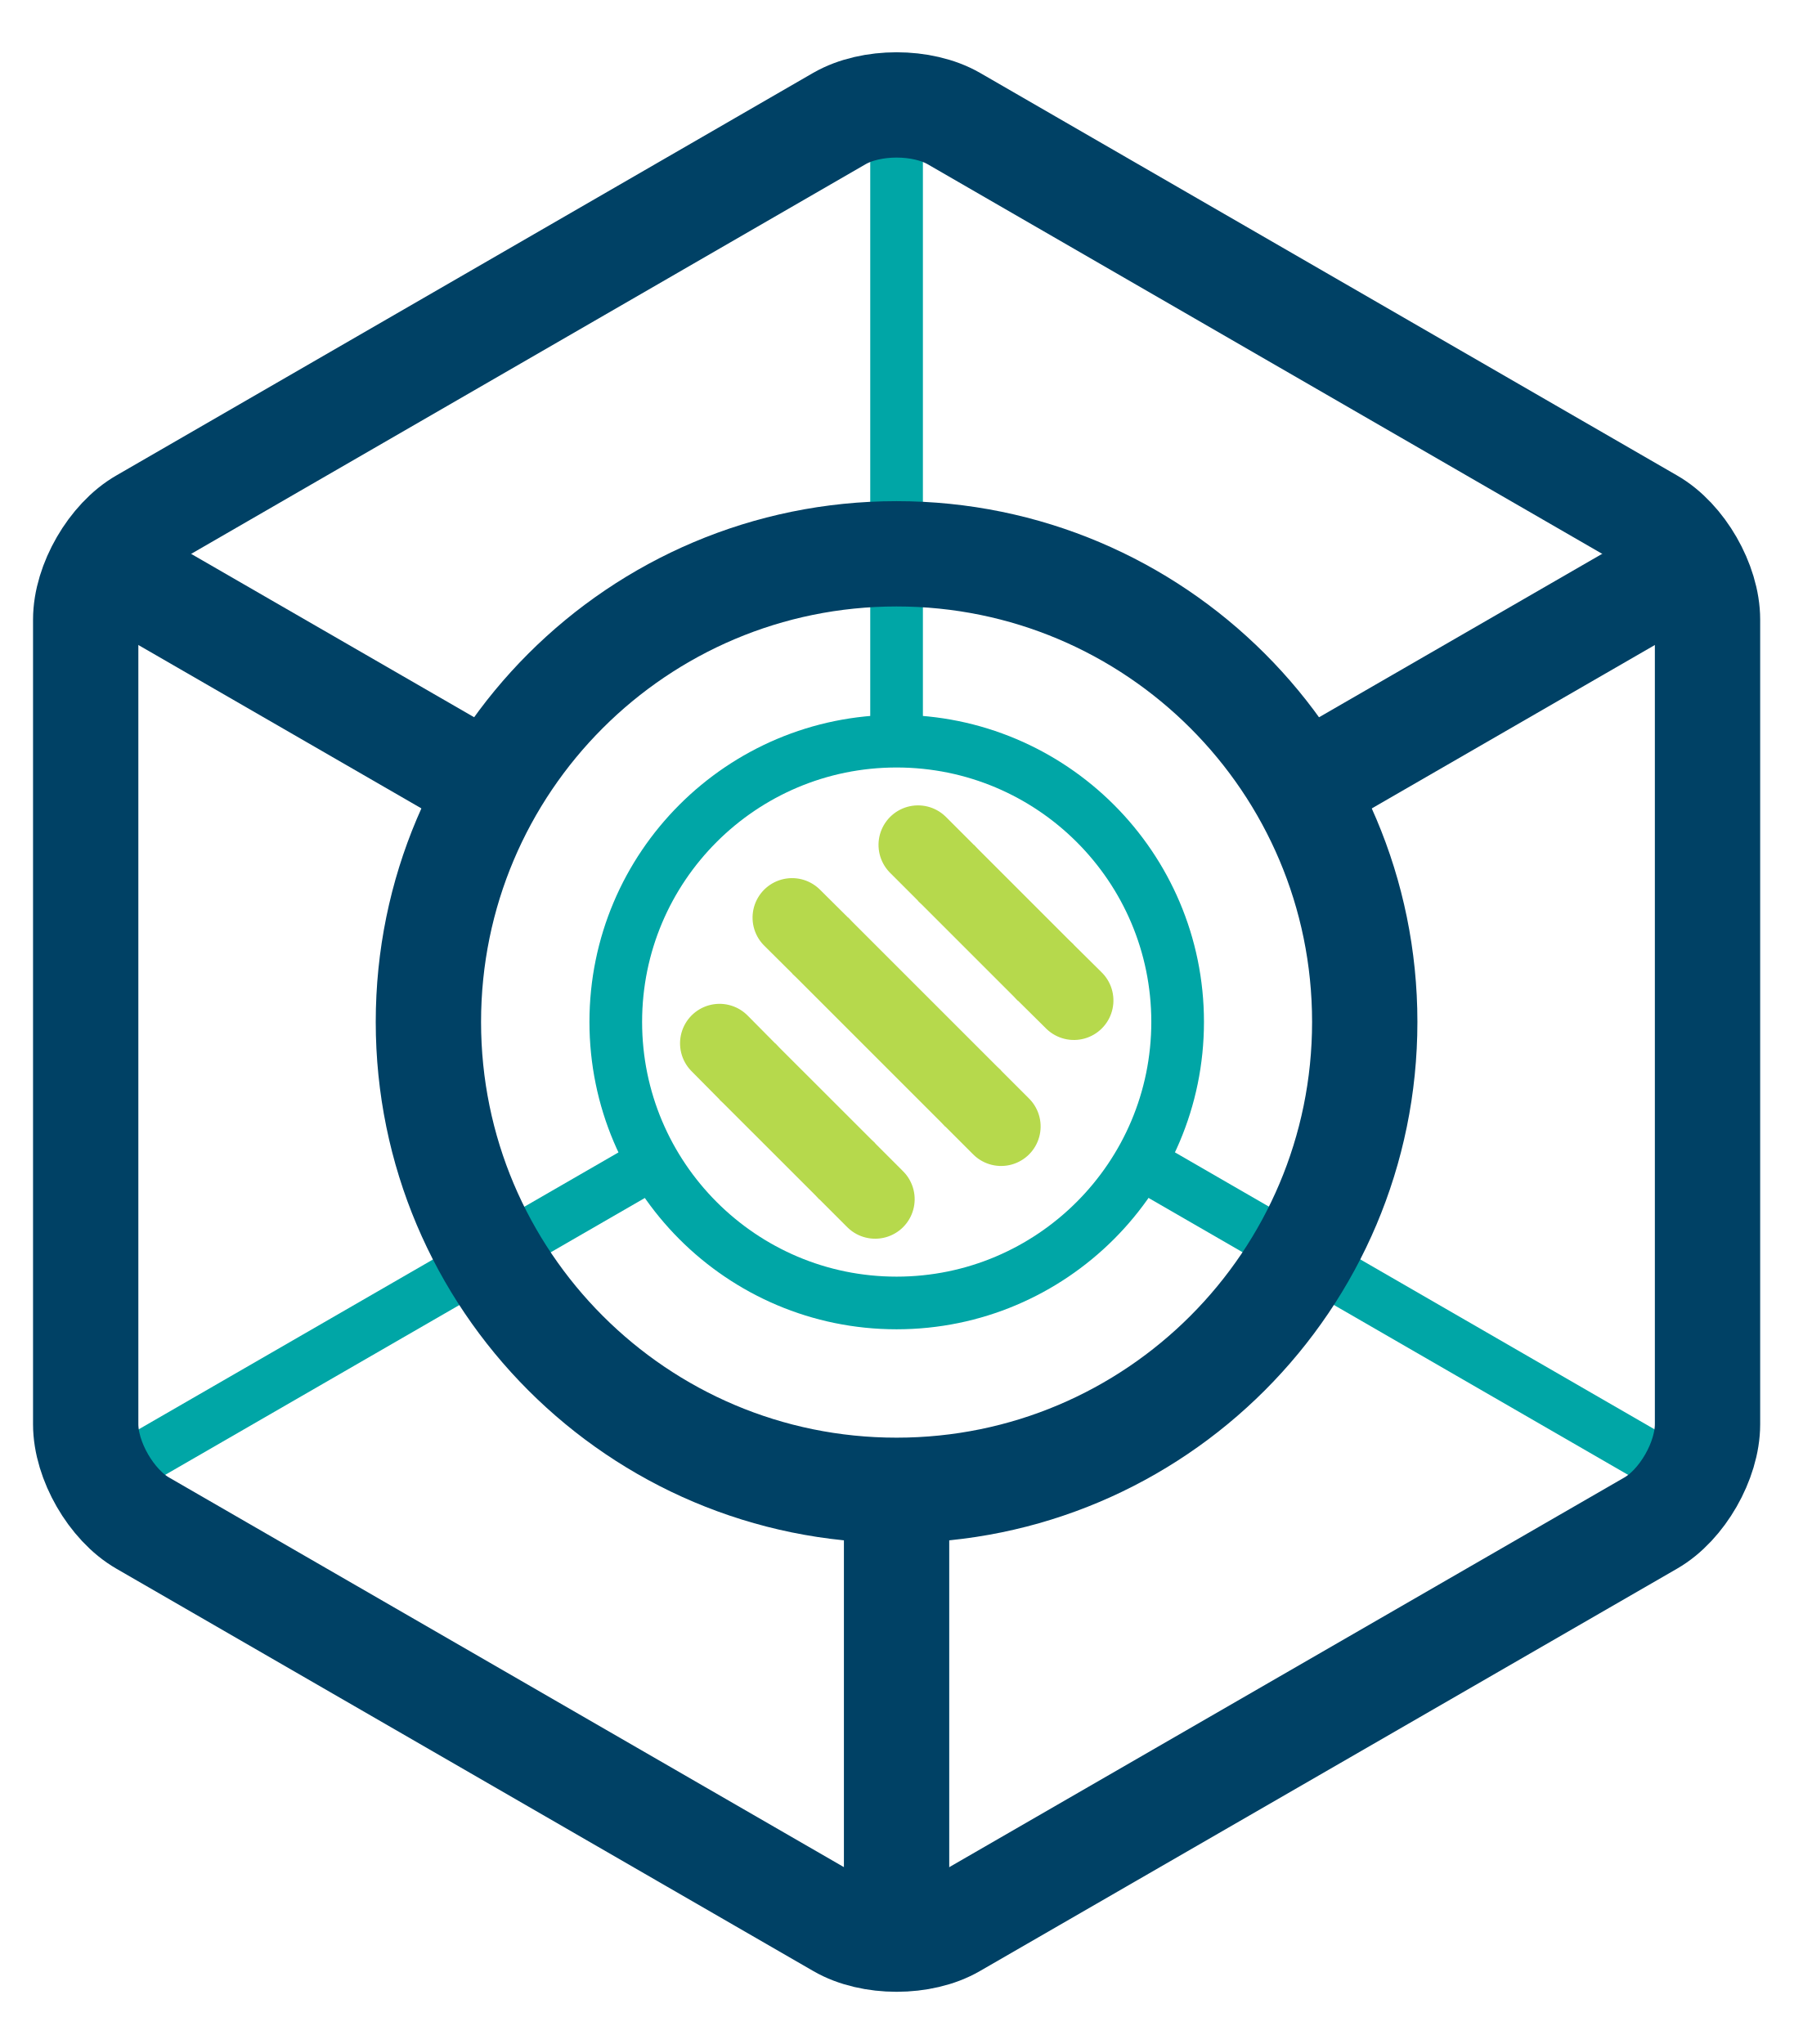
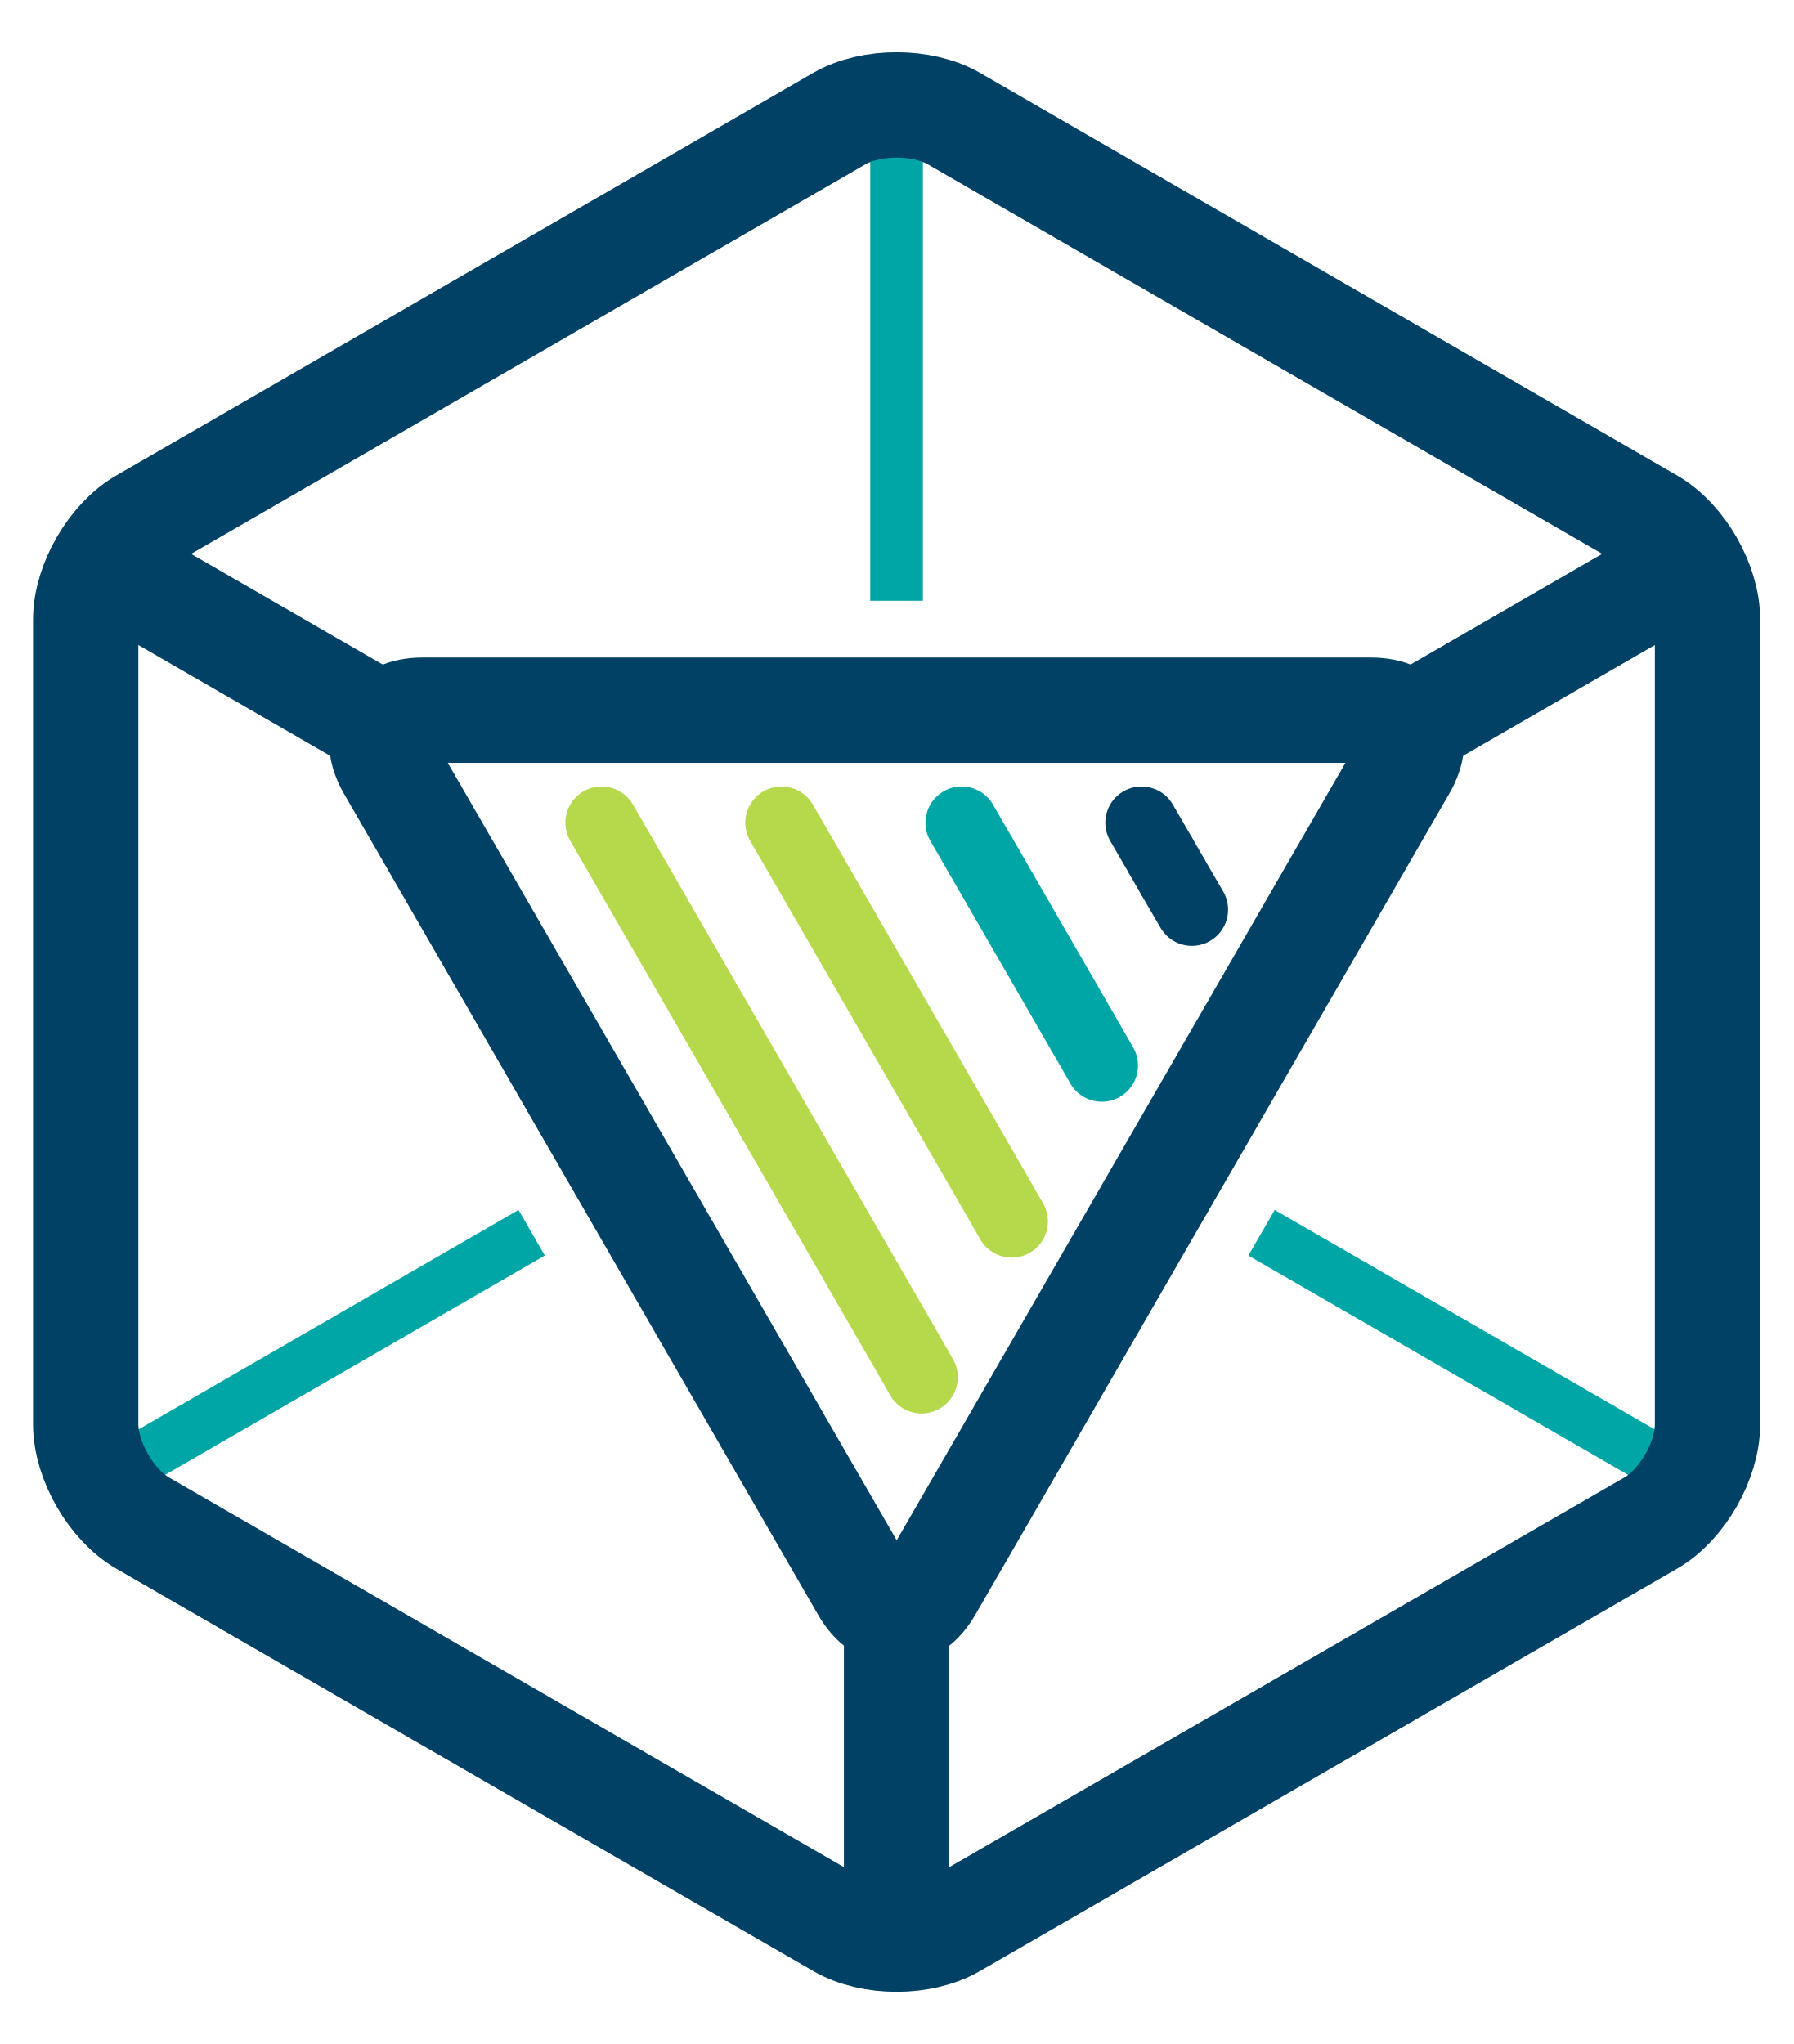
<svg xmlns="http://www.w3.org/2000/svg" width="27.143pt" height="30.94pt" viewBox="0 0 27.143 30.94" version="1.1">
  <defs>
    <clipPath id="clip1">
-       <path d="M 12 21 L 15 21 L 15 30.941 L 12 30.941 Z M 12 21 " />
+       <path d="M 12 23 L 15 23 L 15 30.941 L 12 30.941 Z M 12 23 " />
    </clipPath>
    <clipPath id="clip2">
-       <path d="M 5 6 L 27.145 6 L 27.145 30.941 L 5 30.941 Z M 5 6 " />
+       <path d="M 7 7 L 27.145 7 L 27.145 30.941 L 7 30.941 Z M 7 7 " />
    </clipPath>
    <clipPath id="clip3">
-       <path d="M 0 6 L 22 6 L 22 30.941 L 0 30.941 Z M 0 6 " />
+       <path d="M 0 7 L 20 7 L 20 30.941 L 0 30.941 Z M 0 7 " />
+     </clipPath>
+     <clipPath id="clip4">
+       <path d="M 2 0 L 27.145 0 L 27.145 29 L 2 29 Z M 2 0 " />
+     </clipPath>
+     <clipPath id="clip5">
+       <path d="M 1 0 L 27.145 0 L 27.145 29 L 1 29 Z M 1 0 " />
+     </clipPath>
+     <clipPath id="clip6">
+       <path d="M 2 0 L 27.145 0 L 27.145 30 L 2 30 Z M 2 0 " />
+     </clipPath>
+     <clipPath id="clip7">
+       <path d="M 0 0 L 27.145 0 L 27.145 29 L 0 29 Z M 0 0 " />
+     </clipPath>
+     <clipPath id="clip8">
+       <path d="M 0 0 L 27.145 0 L 27.145 29 L 0 29 Z M 0 0 " />
+     </clipPath>
+     <clipPath id="clip9">
+       <path d="M 0 2 L 27.145 2 L 27.145 30.941 L 0 30.941 Z M 0 2 " />
+     </clipPath>
+     <clipPath id="clip10">
+       <path d="M 0 4 L 27.145 4 L 27.145 30.941 L 0 30.941 Z M 0 4 " />
    </clipPath>
  </defs>
  <g id="surface1">
    <g clip-path="url(#clip1)" clip-rule="nonzero">
-       <path style="fill:none;stroke-width:1.594;stroke-linecap:butt;stroke-linejoin:miter;stroke:rgb(0%,25.49%,39.609%);stroke-opacity:1;stroke-miterlimit:10;" d="M -0.001 -7.089 L -0.001 -14.175 " transform="matrix(1,0,0,-1,13.571,15.47)" />
+       <path style="fill:none;stroke-width:1.594;stroke-linecap:butt;stroke-linejoin:miter;stroke:rgb(0%,25.49%,39.609%);stroke-opacity:1;stroke-miterlimit:10;" d="M -0.001 -8.503 L -0.001 -14.175 " transform="matrix(1,0,0,-1,13.571,15.47)" />
    </g>
-     <path style="fill:none;stroke-width:1.594;stroke-linecap:butt;stroke-linejoin:miter;stroke:rgb(0%,25.49%,39.609%);stroke-opacity:1;stroke-miterlimit:10;" d="M 6.136 3.544 L 12.273 7.087 " transform="matrix(1,0,0,-1,13.571,15.47)" />
-     <path style="fill:none;stroke-width:1.594;stroke-linecap:butt;stroke-linejoin:miter;stroke:rgb(0%,25.49%,39.609%);stroke-opacity:1;stroke-miterlimit:10;" d="M -6.137 3.544 L -12.274 7.087 " transform="matrix(1,0,0,-1,13.571,15.47)" />
-     <path style="fill:none;stroke-width:0.797;stroke-linecap:butt;stroke-linejoin:miter;stroke:rgb(0%,65.099%,65.099%);stroke-opacity:1;stroke-miterlimit:10;" d="M -0.001 4.251 L -0.001 14.173 " transform="matrix(1,0,0,-1,13.571,15.47)" />
+     <path style="fill:none;stroke-width:1.594;stroke-linecap:butt;stroke-linejoin:miter;stroke:rgb(0%,25.49%,39.609%);stroke-opacity:1;stroke-miterlimit:10;" d="M 7.363 4.251 L 12.273 7.087 " transform="matrix(1,0,0,-1,13.571,15.47)" />
+     <path style="fill:none;stroke-width:1.594;stroke-linecap:butt;stroke-linejoin:miter;stroke:rgb(0%,25.49%,39.609%);stroke-opacity:1;stroke-miterlimit:10;" d="M -7.364 4.251 L -12.274 7.087 " transform="matrix(1,0,0,-1,13.571,15.47)" />
+     <path style="fill:none;stroke-width:0.797;stroke-linecap:butt;stroke-linejoin:miter;stroke:rgb(0%,65.099%,65.099%);stroke-opacity:1;stroke-miterlimit:10;" d="M -0.001 6.376 L -0.001 14.173 " transform="matrix(1,0,0,-1,13.571,15.47)" />
    <g clip-path="url(#clip2)" clip-rule="nonzero">
-       <path style="fill:none;stroke-width:0.797;stroke-linecap:butt;stroke-linejoin:miter;stroke:rgb(0%,65.099%,65.099%);stroke-opacity:1;stroke-miterlimit:10;" d="M 3.683 -2.128 L 12.273 -7.089 " transform="matrix(1,0,0,-1,13.571,15.47)" />
+       <path style="fill:none;stroke-width:0.797;stroke-linecap:butt;stroke-linejoin:miter;stroke:rgb(0%,65.099%,65.099%);stroke-opacity:1;stroke-miterlimit:10;" d="M 5.523 -3.19 L 12.273 -7.089 " transform="matrix(1,0,0,-1,13.571,15.47)" />
    </g>
    <g clip-path="url(#clip3)" clip-rule="nonzero">
-       <path style="fill:none;stroke-width:0.797;stroke-linecap:butt;stroke-linejoin:miter;stroke:rgb(0%,65.099%,65.099%);stroke-opacity:1;stroke-miterlimit:10;" d="M -3.68 -2.128 L -12.274 -7.089 " transform="matrix(1,0,0,-1,13.571,15.47)" />
+       <path style="fill:none;stroke-width:0.797;stroke-linecap:butt;stroke-linejoin:miter;stroke:rgb(0%,65.099%,65.099%);stroke-opacity:1;stroke-miterlimit:10;" d="M -5.524 -3.19 L -12.274 -7.089 " transform="matrix(1,0,0,-1,13.571,15.47)" />
    </g>
    <path style="fill:none;stroke-width:1.594;stroke-linecap:butt;stroke-linejoin:miter;stroke:rgb(0%,25.49%,39.609%);stroke-opacity:1;stroke-miterlimit:10;" d="M 11.413 7.583 L 0.863 13.677 C 0.386 13.95 -0.387 13.95 -0.864 13.677 L -11.411 7.583 C -11.887 7.31 -12.274 6.642 -12.274 6.091 L -12.274 -6.089 C -12.274 -6.639 -11.887 -7.311 -11.411 -7.585 L -0.864 -13.675 C -0.387 -13.952 0.386 -13.952 0.863 -13.675 L 11.413 -7.585 C 11.89 -7.311 12.273 -6.639 12.273 -6.089 L 12.273 6.091 C 12.273 6.642 11.89 7.31 11.413 7.583 Z M 11.413 7.583 " transform="matrix(1,0,0,-1,13.571,15.47)" />
-     <path style="fill:none;stroke-width:1.594;stroke-linecap:butt;stroke-linejoin:miter;stroke:rgb(0%,25.49%,39.609%);stroke-opacity:1;stroke-miterlimit:10;" d="M 7.085 0.001 C 7.085 3.915 3.913 7.087 -0.001 7.087 C -3.915 7.087 -7.087 3.915 -7.087 0.001 C -7.087 -3.913 -3.915 -7.089 -0.001 -7.089 C 3.913 -7.089 7.085 -3.913 7.085 0.001 Z M 7.085 0.001 " transform="matrix(1,0,0,-1,13.571,15.47)" />
-     <path style="fill:none;stroke-width:0.797;stroke-linecap:butt;stroke-linejoin:miter;stroke:rgb(0%,65.099%,65.099%);stroke-opacity:1;stroke-miterlimit:10;" d="M 4.253 0.001 C 4.253 2.349 2.347 4.251 -0.001 4.251 C -2.348 4.251 -4.251 2.349 -4.251 0.001 C -4.251 -2.346 -2.348 -4.253 -0.001 -4.253 C 2.347 -4.253 4.253 -2.346 4.253 0.001 Z M 4.253 0.001 " transform="matrix(1,0,0,-1,13.571,15.47)" />
-     <path style="fill:none;stroke-width:1.196;stroke-linecap:butt;stroke-linejoin:miter;stroke:rgb(71.373%,85.097%,29.805%);stroke-opacity:1;stroke-miterlimit:10;" d="M -1.157 1.157 L 1.159 -1.159 " transform="matrix(1,0,0,-1,13.571,15.47)" />
-     <path style="fill:none;stroke-width:1.196;stroke-linecap:round;stroke-linejoin:miter;stroke:rgb(71.373%,85.097%,29.805%);stroke-opacity:1;stroke-miterlimit:10;" d="M -0.002 -0 L 0.598 0.002 " transform="matrix(-0.7071,-0.7071,-0.7071,0.7071,12.4125,14.3115)" />
-     <path style="fill:none;stroke-width:1.196;stroke-linecap:round;stroke-linejoin:miter;stroke:rgb(71.373%,85.097%,29.805%);stroke-opacity:1;stroke-miterlimit:10;" d="M 0.001 0 L 0.598 0 " transform="matrix(0.7071,0.7071,0.7071,-0.7071,14.7295,16.6285)" />
-     <path style="fill:none;stroke-width:1.196;stroke-linecap:butt;stroke-linejoin:miter;stroke:rgb(71.373%,85.097%,29.805%);stroke-opacity:1;stroke-miterlimit:10;" d="M 0.745 2.259 L 2.257 0.747 " transform="matrix(1,0,0,-1,13.571,15.47)" />
-     <path style="fill:none;stroke-width:1.196;stroke-linecap:round;stroke-linejoin:miter;stroke:rgb(71.373%,85.097%,29.805%);stroke-opacity:1;stroke-miterlimit:10;" d="M 0.001 0.001 L 0.598 0.001 " transform="matrix(-0.7071,-0.7071,-0.7071,0.7071,14.31825,13.21113)" />
-     <path style="fill:none;stroke-width:1.196;stroke-linecap:round;stroke-linejoin:miter;stroke:rgb(71.373%,85.097%,29.805%);stroke-opacity:1;stroke-miterlimit:10;" d="M -0.001 -0.001 L 0.598 0.002 " transform="matrix(0.7071,0.7071,0.7071,-0.7071,15.82987,14.72275)" />
-     <path style="fill:none;stroke-width:1.196;stroke-linecap:butt;stroke-linejoin:miter;stroke:rgb(71.373%,85.097%,29.805%);stroke-opacity:1;stroke-miterlimit:10;" d="M -2.259 -0.749 L -0.747 -2.26 " transform="matrix(1,0,0,-1,13.571,15.47)" />
-     <path style="fill:none;stroke-width:1.196;stroke-linecap:round;stroke-linejoin:miter;stroke:rgb(71.373%,85.097%,29.805%);stroke-opacity:1;stroke-miterlimit:10;" d="M -0.001 0.001 L 0.598 -0.002 " transform="matrix(-0.7071,-0.7071,-0.7071,0.7071,11.31213,16.21725)" />
-     <path style="fill:none;stroke-width:1.196;stroke-linecap:round;stroke-linejoin:miter;stroke:rgb(71.373%,85.097%,29.805%);stroke-opacity:1;stroke-miterlimit:10;" d="M 0.001 -0.001 L 0.598 -0.001 " transform="matrix(0.7071,0.7071,0.7071,-0.7071,12.82375,17.72887)" />
+     <path style="fill:none;stroke-width:1.594;stroke-linecap:butt;stroke-linejoin:miter;stroke:rgb(0%,25.49%,39.609%);stroke-opacity:1;stroke-miterlimit:10;" d="M 0.499 -8.577 L 7.675 3.857 C 7.952 4.333 7.73 4.72 7.179 4.72 L -7.176 4.72 C -7.727 4.72 -7.95 4.333 -7.676 3.857 L -0.497 -8.577 C -0.223 -9.053 0.222 -9.053 0.499 -8.577 Z M 0.499 -8.577 " transform="matrix(1,0,0,-1,13.571,15.47)" />
+     <g clip-path="url(#clip4)" clip-rule="nonzero">
+       <path style="fill:none;stroke-width:1.096;stroke-linecap:butt;stroke-linejoin:miter;stroke:rgb(0%,25.49%,39.609%);stroke-opacity:1;stroke-miterlimit:10;" d="M 3.98 2.544 L 4.191 2.177 " transform="matrix(1,0,0,-1,13.571,15.47)" />
+     </g>
+     <g clip-path="url(#clip5)" clip-rule="nonzero">
+       <path style="fill:none;stroke-width:1.096;stroke-linecap:round;stroke-linejoin:miter;stroke:rgb(0%,25.49%,39.609%);stroke-opacity:1;stroke-miterlimit:10;" d="M 0.002 0 L 0.548 0.001 " transform="matrix(-0.49997,-0.86603,-0.86603,0.49997,17.55211,12.9272)" />
+     </g>
+     <g clip-path="url(#clip6)" clip-rule="nonzero">
+       <path style="fill:none;stroke-width:1.096;stroke-linecap:round;stroke-linejoin:miter;stroke:rgb(0%,25.49%,39.609%);stroke-opacity:1;stroke-miterlimit:10;" d="M -0.001 -0.001 L 0.55 0.001 " transform="matrix(0.49994,0.86603,0.86603,-0.49994,17.76358,13.29341)" />
+     </g>
+     <path style="fill:none;stroke-width:1.096;stroke-linecap:butt;stroke-linejoin:miter;stroke:rgb(0%,65.099%,65.099%);stroke-opacity:1;stroke-miterlimit:10;" d="M 1.257 2.544 L 2.831 -0.182 " transform="matrix(1,0,0,-1,13.571,15.47)" />
+     <g clip-path="url(#clip7)" clip-rule="nonzero">
+       <path style="fill:none;stroke-width:1.096;stroke-linecap:round;stroke-linejoin:miter;stroke:rgb(0%,65.099%,65.099%);stroke-opacity:1;stroke-miterlimit:10;" d="M 0.001 -0.001 L 0.547 -0.001 " transform="matrix(-0.49998,-0.86601,-0.86601,0.49998,14.8276,12.92715)" />
+     </g>
+     <path style="fill:none;stroke-width:1.096;stroke-linecap:round;stroke-linejoin:miter;stroke:rgb(0%,65.099%,65.099%);stroke-opacity:1;stroke-miterlimit:10;" d="M -0 0.001 L 0.549 -0 " transform="matrix(0.49995,0.86604,0.86604,-0.49995,16.40149,15.65329)" />
+     <path style="fill:none;stroke-width:1.096;stroke-linecap:butt;stroke-linejoin:miter;stroke:rgb(71.373%,85.097%,29.805%);stroke-opacity:1;stroke-miterlimit:10;" d="M -1.469 2.544 L 1.468 -2.542 " transform="matrix(1,0,0,-1,13.571,15.47)" />
+     <g clip-path="url(#clip8)" clip-rule="nonzero">
+       <path style="fill:none;stroke-width:1.096;stroke-linecap:round;stroke-linejoin:miter;stroke:rgb(71.373%,85.097%,29.805%);stroke-opacity:1;stroke-miterlimit:10;" d="M 0.002 0.001 L 0.548 0.001 " transform="matrix(-0.49998,-0.86601,-0.86601,0.49998,12.10307,12.92715)" />
+     </g>
+     <g clip-path="url(#clip9)" clip-rule="nonzero">
+       <path style="fill:none;stroke-width:1.096;stroke-linecap:round;stroke-linejoin:miter;stroke:rgb(71.373%,85.097%,29.805%);stroke-opacity:1;stroke-miterlimit:10;" d="M -0.001 0 L 0.548 -0.001 " transform="matrix(0.49998,0.86601,0.86601,-0.49998,15.03938,18.01286)" />
+     </g>
+     <path style="fill:none;stroke-width:1.096;stroke-linecap:butt;stroke-linejoin:miter;stroke:rgb(71.373%,85.097%,29.805%);stroke-opacity:1;stroke-miterlimit:10;" d="M -4.192 2.544 L 0.105 -4.901 " transform="matrix(1,0,0,-1,13.571,15.47)" />
+     <path style="fill:none;stroke-width:1.096;stroke-linecap:round;stroke-linejoin:miter;stroke:rgb(71.373%,85.097%,29.805%);stroke-opacity:1;stroke-miterlimit:10;" d="M 0.001 -0.001 L 0.547 -0.001 " transform="matrix(-0.49998,-0.86601,-0.86601,0.49998,9.37807,12.92715)" />
+     <g clip-path="url(#clip10)" clip-rule="nonzero">
+       <path style="fill:none;stroke-width:1.096;stroke-linecap:round;stroke-linejoin:miter;stroke:rgb(71.373%,85.097%,29.805%);stroke-opacity:1;stroke-miterlimit:10;" d="M -0.002 -0 L 0.547 -0.002 " transform="matrix(0.49998,0.86601,0.86601,-0.49998,13.67688,20.37279)" />
+     </g>
  </g>
</svg>
